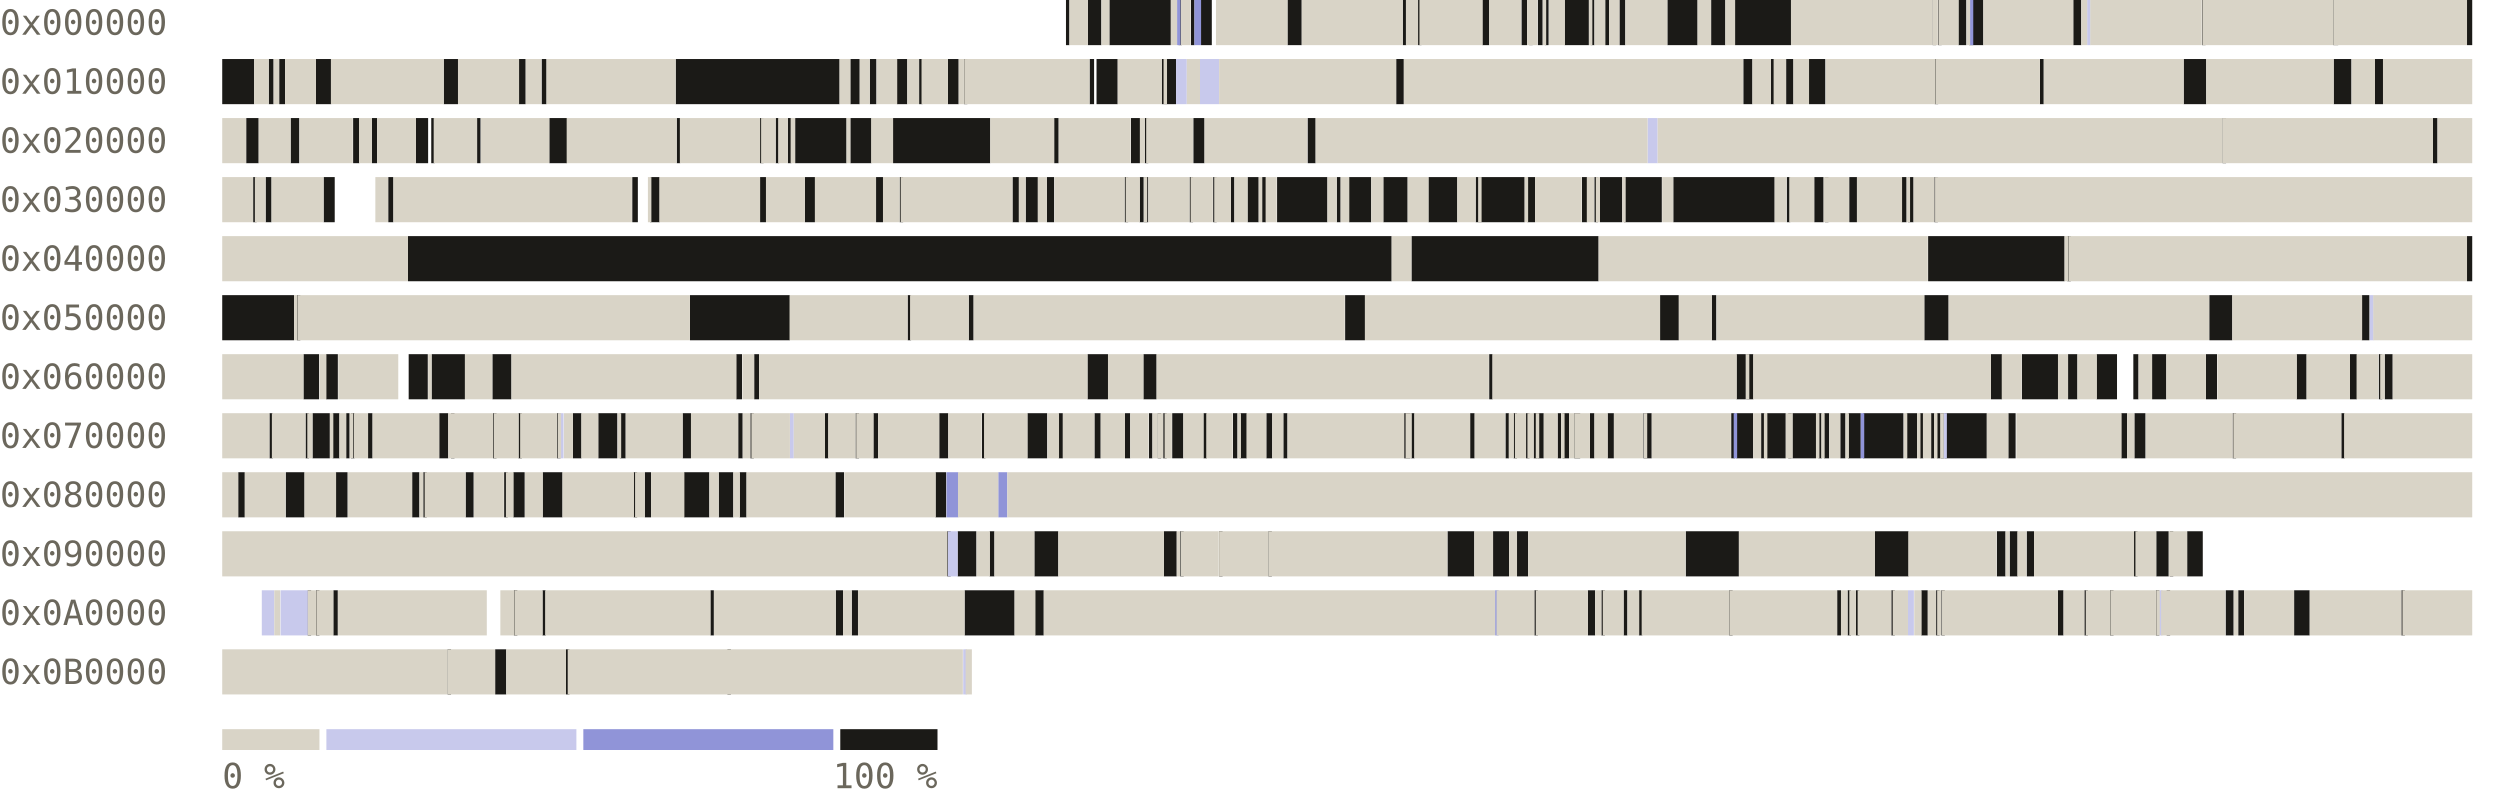
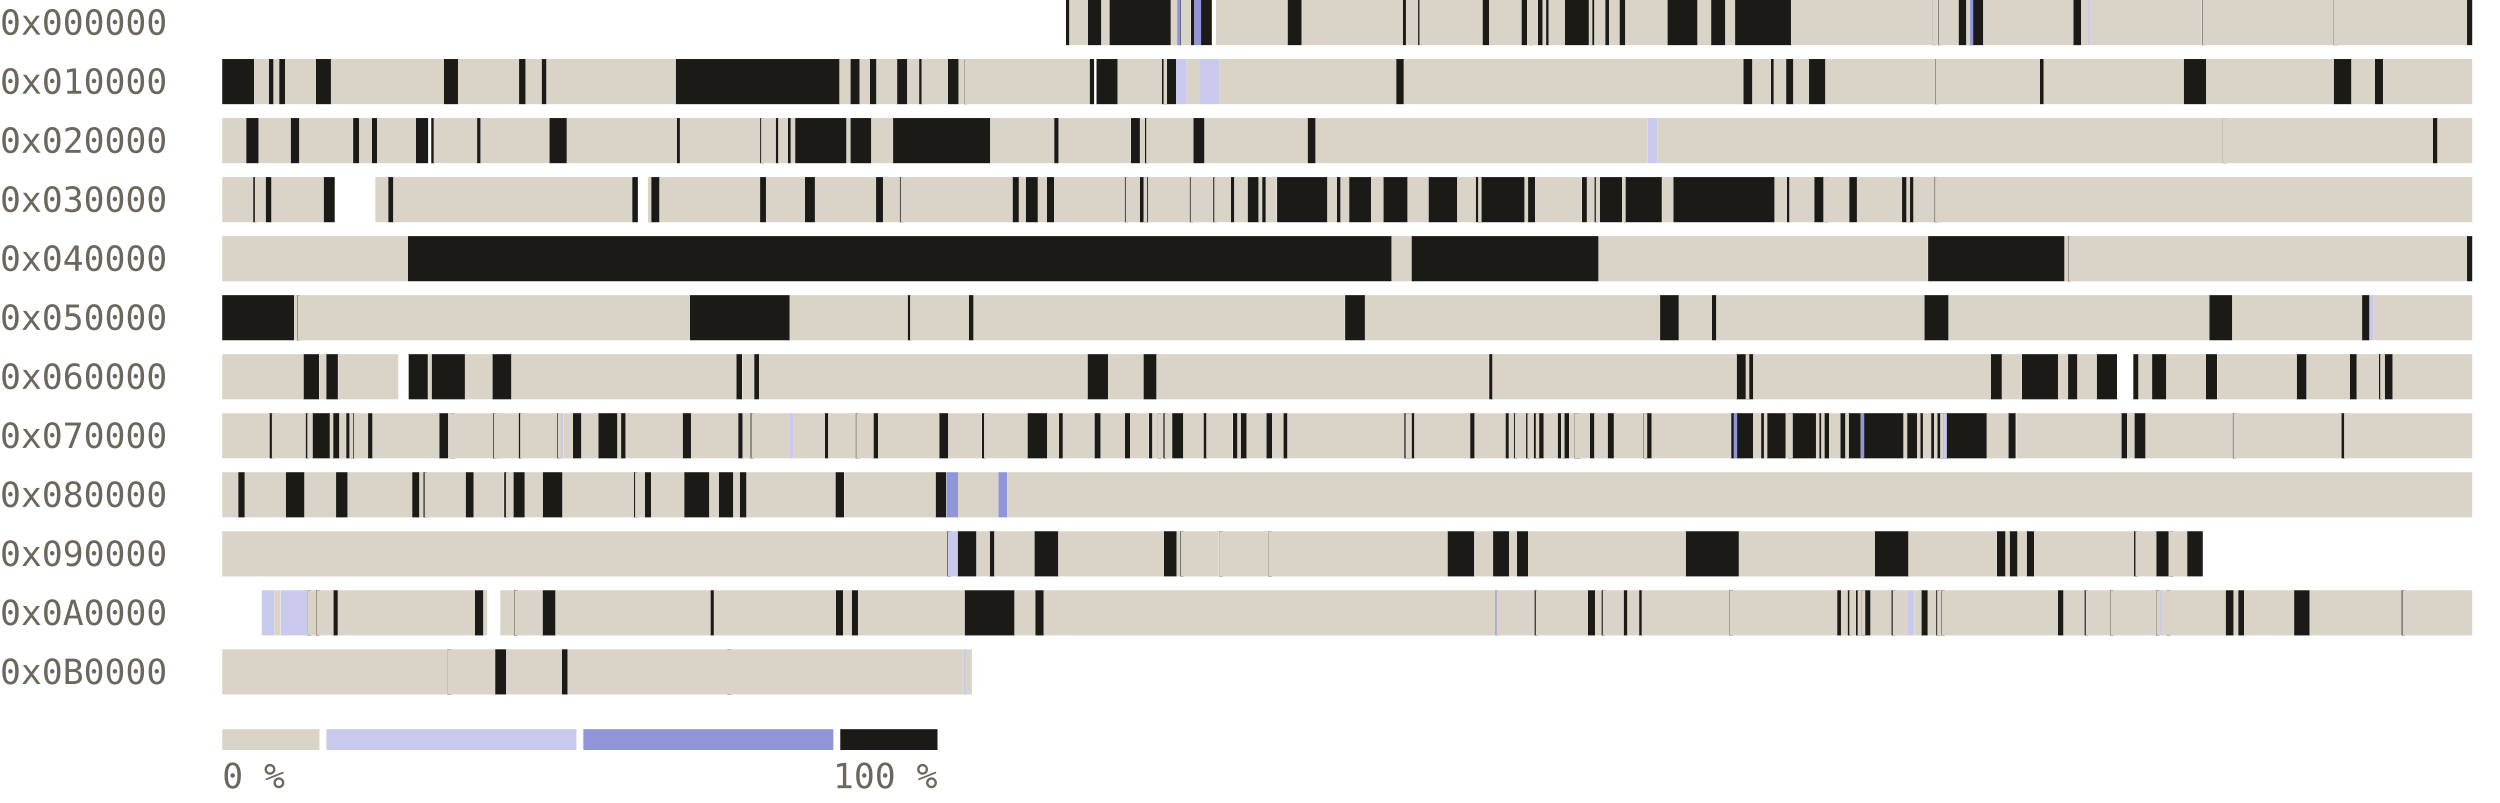
<svg xmlns="http://www.w3.org/2000/svg" viewBox="0 0 720 231" width="720" height="231">
  <style>text{font:10px monospace;fill:#6b675c}.q0{fill:#d9d4c7}.q1{fill:#e3e2f2}.q2{fill:#d6d6ef}.q3{fill:#c8c9ec}.q4{fill:#babce8}.q5{fill:#acafe4}.q6{fill:#9ea2df}.q7{fill:#9094d8}.q8{fill:#8186cf}.q9{fill:#7277c4}.q10{fill:#1b1a17}@media (prefers-color-scheme:dark){text{fill:#a8a293}.q0{fill:#4a463d}.q1{fill:#35375a}.q2{fill:#3c3f66}.q3{fill:#444772}.q4{fill:#4d517f}.q5{fill:#575b8c}.q6{fill:#62669a}.q7{fill:#6e72a8}.q8{fill:#7b7fb6}.q9{fill:#888cc4}.q10{fill:#d6d0bd}}</style>
  <text x="0" y="10">0x000000</text>
  <text x="0" y="27">0x010000</text>
  <text x="0" y="44">0x020000</text>
  <text x="0" y="61">0x030000</text>
  <text x="0" y="78">0x040000</text>
  <text x="0" y="95">0x050000</text>
  <text x="0" y="112">0x060000</text>
  <text x="0" y="129">0x070000</text>
  <text x="0" y="146">0x080000</text>
  <text x="0" y="163">0x090000</text>
  <text x="0" y="180">0x0A0000</text>
  <text x="0" y="197">0x0B0000</text>
-   <path class="q10" d="M307 0h1v13h-1zM313.3 0h3.9v13h-3.9zM319.5 0h17.7v13h-17.7zM339.4 0h1v13h-1zM343 0h1v13h-1zM345.9 0h3.1v13h-3.1zM370.8 0h4.1v13h-4.1zM404 0h1v13h-1zM408.4 0h1v13h-1zM426.9 0h2v13h-2zM438.2 0h1.6v13h-1.6zM440.4 0h1v13h-1zM442.9 0h1.4v13h-1.4zM444.9 0h1.1v13h-1.1zM450.6 0h7v13h-7zM458.1 0h1.1v13h-1.1zM462.3 0h1.1v13h-1.1zM466.4 0h1.7v13h-1.7zM480.2 0h8.7v13h-8.7zM492.8 0h4.1v13h-4.1zM499.7 0h16.1v13h-16.1zM556.6 0h1v13h-1zM558.2 0h1v13h-1zM564 0h2.3v13h-2.3zM567.1 0h1v13h-1zM567.7 0h3.5v13h-3.5zM597.1 0h2.3v13h-2.3zM634.2 0h1v13h-1zM672 0h1v13h-1zM672.4 0h1v13h-1zM710.5 0h1.5v13h-1.5zM64 17h9.2v13h-9.2zM77.4 17h1.4v13h-1.4zM80.4 17h1.7v13h-1.7zM91 17h4.4v13h-4.4zM127.8 17h4.1v13h-4.1zM149.4 17h2v13h-2zM156 17h1.4v13h-1.4zM194.6 17h47.2v13h-47.2zM244.9 17h2.7v13h-2.7zM250.5 17h1.9v13h-1.9zM258.3 17h3v13h-3zM264.7 17h1v13h-1zM273 17h3.1v13h-3.1zM277.6 17h1v13h-1zM313.8 17h1.3v13h-1.3zM315.8 17h6.1v13h-6.1zM334.6 17h1v13h-1zM335.6 17h3.1v13h-3.1zM402.1 17h2.2v13h-2.2zM502.1 17h2.6v13h-2.6zM510 17h1v13h-1zM514.4 17h2.1v13h-2.1zM521 17h4.7v13h-4.7zM557.2 17h1v13h-1zM587.5 17h1.1v13h-1.1zM628.9 17h6.5v13h-6.5zM672.1 17h5.1v13h-5.1zM684 17h2.3v13h-2.3zM70.9 34h3.6v13h-3.6zM83.7 34h2.5v13h-2.5zM101.7 34h1.8v13h-1.8zM107.1 34h1.5v13h-1.5zM119.8 34h3.5v13h-3.5zM124.2 34h1v13h-1zM137.4 34h1v13h-1zM158.2 34h5.1v13h-5.1zM194.9 34h1v13h-1zM218.9 34h1v13h-1zM223.4 34h1v13h-1zM226.9 34h1v13h-1zM229 34h14.8v13h-14.8zM244.9 34h6.1v13h-6.1zM257.2 34h28v13h-28zM303.6 34h1.3v13h-1.3zM325.7 34h2.6v13h-2.6zM329.7 34h1v13h-1zM343.7 34h3.2v13h-3.2zM376.6 34h2.3v13h-2.3zM640.1 34h1v13h-1zM700.7 34h1.3v13h-1.3zM72.9 51h1v13h-1zM76.5 51h1.7v13h-1.7zM93.2 51h3.2v13h-3.2zM111.8 51h1.5v13h-1.5zM182.1 51h1.6v13h-1.6zM187.2 51h2.8v13h-2.8zM218.9 51h1.7v13h-1.7zM231.8 51h2.9v13h-2.9zM252.3 51h2v13h-2zM259.1 51h1v13h-1zM291.6 51h1.9v13h-1.9zM295.4 51h3.5v13h-3.5zM301.5 51h2.1v13h-2.1zM323.9 51h1v13h-1zM328.2 51h1.2v13h-1.2zM329.5 51h1.2v13h-1.2zM342.6 51h1v13h-1zM349.4 51h1v13h-1zM354.5 51h1v13h-1zM359.3 51h3.2v13h-3.2zM363.5 51h1.1v13h-1.1zM367.8 51h14.5v13h-14.5zM385 51h1.1v13h-1.1zM388.5 51h6.4v13h-6.4zM398.4 51h7v13h-7zM411.4 51h8.3v13h-8.3zM425 51h1v13h-1zM425.9 51h13.2v13h-13.2zM439.9 51h2.2v13h-2.2zM455.6 51h1.5v13h-1.5zM459.2 51h1v13h-1zM460.8 51h6.4v13h-6.4zM467.7 51h10.9v13h-10.9zM481.9 51h29.2v13h-29.2zM514.6 51h1v13h-1zM522.5 51h2.7v13h-2.7zM525.6 51h1v13h-1zM532.6 51h2.2v13h-2.2zM547.7 51h1.4v13h-1.4zM549.5 51h1.6v13h-1.6zM557.1 51h1v13h-1zM117.5 68h283.3v13h-283.3zM406.5 68h53.9v13h-53.9zM555.3 68h39.3v13h-39.3zM595.4 68h1v13h-1zM710.5 68h1.5v13h-1.5zM64 85h20.7v13h-20.7zM85.5 85h1v13h-1zM198.7 85h28.8v13h-28.8zM261.4 85h1v13h-1zM279 85h1.4v13h-1.4zM387.4 85h5.7v13h-5.7zM478.1 85h5.4v13h-5.4zM493 85h1.3v13h-1.3zM554.2 85h7v13h-7zM636.3 85h6.6v13h-6.6zM680.2 85h2.2v13h-2.2zM87.4 102h4.5v13h-4.5zM93.9 102h3.4v13h-3.4zM117.7 102h5.5v13h-5.5zM124.3 102h9.6v13h-9.6zM141.8 102h5.5v13h-5.5zM212 102h1.7v13h-1.7zM217.2 102h1.4v13h-1.4zM313.2 102h5.9v13h-5.9zM329.3 102h3.8v13h-3.8zM428.9 102h1v13h-1zM500.1 102h2.7v13h-2.7zM502.9 102h2.1v13h-2.1zM573.4 102h3.2v13h-3.2zM582.3 102h10.4v13h-10.4zM595.6 102h2.7v13h-2.7zM603.8 102h5.9v13h-5.9zM614.4 102h1.5v13h-1.5zM619.8 102h4.1v13h-4.1zM635.3 102h3.2v13h-3.2zM661.4 102h2.9v13h-2.9zM676.8 102h2v13h-2zM685.1 102h1v13h-1zM686.8 102h2.3v13h-2.3zM77.6 119h1v13h-1zM88 119h1v13h-1zM90 119h5v13h-5zM95.8 119h2v13h-2zM99.7 119h1v13h-1zM101.1 119h1v13h-1zM106 119h1.3v13h-1.3zM126.5 119h2.6v13h-2.6zM129.9 119h1v13h-1zM142 119h1v13h-1zM149.3 119h1v13h-1zM160.4 119h1v13h-1zM165 119h2.5v13h-2.5zM172.3 119h5.5v13h-5.5zM178.5 119h1.7v13h-1.7zM196.6 119h2.4v13h-2.4zM212.6 119h1.3v13h-1.3zM216.1 119h1v13h-1zM237.6 119h1v13h-1zM246.4 119h1v13h-1zM251.5 119h1.4v13h-1.4zM270.5 119h2.6v13h-2.6zM282.8 119h1v13h-1zM295.9 119h5.7v13h-5.7zM304.9 119h1.2v13h-1.2zM315.2 119h1.8v13h-1.8zM324 119h1.5v13h-1.5zM330.9 119h1v13h-1zM333.4 119h1v13h-1zM335 119h1v13h-1zM337.6 119h3.2v13h-3.2zM346.6 119h1v13h-1zM355.1 119h1.3v13h-1.3zM357 119h2.1v13h-2.1zM364.7 119h1.7v13h-1.7zM369.6 119h1.2v13h-1.2zM404.4 119h1v13h-1zM405.2 119h1v13h-1zM406.4 119h1v13h-1zM423.4 119h1.3v13h-1.3zM433.6 119h1v13h-1zM435.9 119h1v13h-1zM439.5 119h1v13h-1zM441.7 119h1v13h-1zM442.8 119h1.8v13h-1.8zM448.6 119h1v13h-1zM450 119h1.9v13h-1.9zM453.4 119h1v13h-1zM454.1 119h1v13h-1zM457.9 119h1.3v13h-1.3zM463 119h1.8v13h-1.8zM473.3 119h1v13h-1zM473.9 119h1.8v13h-1.8zM498.6 119h1v13h-1zM500.1 119h4.8v13h-4.8zM507.2 119h1v13h-1zM508.9 119h5.4v13h-5.4zM515 119h1v13h-1zM516.2 119h6.8v13h-6.8zM523.7 119h1v13h-1zM525.3 119h1.5v13h-1.5zM530 119h1.5v13h-1.5zM532.2 119h3.7v13h-3.7zM536.6 119h11.6v13h-11.6zM549.1 119h3v13h-3zM552.9 119h1v13h-1zM556.1 119h1v13h-1zM557.8 119h1v13h-1zM558.9 119h1v13h-1zM560 119h12.2v13h-12.2zM578.4 119h2.1v13h-2.1zM610.9 119h1.7v13h-1.7zM614.7 119h3.2v13h-3.2zM643 119h1v13h-1zM674.3 119h1v13h-1zM68.6 136h1.9v13h-1.9zM82.3 136h5.4v13h-5.4zM96.7 136h3.4v13h-3.4zM118.7 136h2.1v13h-2.1zM121.9 136h1v13h-1zM134.1 136h2.3v13h-2.3zM145.2 136h1v13h-1zM147.8 136h3.3v13h-3.3zM156.3 136h5.7v13h-5.7zM182.5 136h1v13h-1zM185.7 136h1.8v13h-1.8zM197 136h7.3v13h-7.3zM207 136h4.2v13h-4.2zM213 136h2v13h-2zM240.6 136h2.5v13h-2.5zM269.4 136h3.1v13h-3.1zM272.8 153h1v13h-1zM275.8 153h5.4v13h-5.4zM285 153h1.4v13h-1.4zM297.9 153h6.9v13h-6.9zM335.2 153h3.7v13h-3.7zM339.9 153h1v13h-1zM351.1 153h1v13h-1zM365.3 153h1v13h-1zM416.9 153h7.7v13h-7.7zM430 153h4.6v13h-4.6zM436.9 153h3.2v13h-3.2zM485.5 153h15.3v13h-15.3zM540 153h9.7v13h-9.7zM575.1 153h2.5v13h-2.5zM578.8 153h2.3v13h-2.3zM583.7 153h2.1v13h-2.1zM614.6 153h1v13h-1zM621 153h3.6v13h-3.6zM624.9 153h1v13h-1zM629.9 153h4.5v13h-4.5zM88.6 170h1v13h-1zM91 170h1v13h-1zM96 170h1.3v13h-1.3zM148 170h1v13h-1zM156.2 170h1v13h-1zM204.6 170h1v13h-1zM240.7 170h2.1v13h-2.1zM245.3 170h1.8v13h-1.8zM277.8 170h14.4v13h-14.4zM298.1 170h2.5v13h-2.5zM441.9 170h1v13h-1zM457.3 170h2.1v13h-2.1zM461.2 170h1v13h-1zM467.6 170h1.1v13h-1.1zM472 170h1v13h-1zM498 170h1v13h-1zM529.1 170h1.1v13h-1.1zM532.1 170h1v13h-1zM534.5 170h1v13h-1zM544.7 170h1v13h-1zM553.3 170h1.9v13h-1.9zM557.6 170h1v13h-1zM559.1 170h1v13h-1zM592.7 170h1.6v13h-1.6zM600.3 170h1v13h-1zM607.7 170h1v13h-1zM620.9 170h1v13h-1zM624 170h1v13h-1zM641 170h2.3v13h-2.3zM644.6 170h1.7v13h-1.7zM660.7 170h4.5v13h-4.5zM691.6 170h1v13h-1zM128.9 187h1v13h-1zM142.6 187h3.2v13h-3.2zM163 187h1v13h-1zM209.5 187h1v13h-1z" />
+   <path class="q10" d="M307 0h1v13h-1zM313.3 0h3.9v13h-3.9zM319.5 0h17.7v13h-17.7zM339.4 0h1v13h-1zM343 0h1v13h-1zM345.9 0h3.1v13h-3.1zM370.8 0h4.1v13h-4.1zM404 0h1v13h-1zM408.4 0h1v13h-1zM426.9 0h2v13h-2zM438.2 0h1.6v13h-1.6zM440.4 0h1v13h-1zM442.9 0h1.4v13h-1.4zM444.9 0h1.1v13h-1.1zM450.6 0h7v13h-7zM458.1 0h1.1v13h-1.1zM462.3 0h1.1v13h-1.1zM466.4 0h1.7v13h-1.7zM480.2 0h8.7v13h-8.7zM492.8 0h4.1v13h-4.1zM499.7 0h16.1v13h-16.1zM556.6 0h1v13h-1zM558.2 0h1v13h-1zM564 0h2.3v13h-2.3zM567.1 0h1v13h-1zM567.7 0h3.5v13h-3.5zM597.1 0h2.3v13h-2.3zM634.2 0h1v13h-1zM672 0h1v13h-1zM672.4 0h1v13h-1zM710.5 0h1.5v13h-1.5zM64 17h9.2v13h-9.2zM77.4 17h1.4v13h-1.4zM80.4 17h1.7v13h-1.7zM91 17h4.4v13h-4.4zM127.8 17h4.1v13h-4.1zM149.4 17h2v13h-2zM156 17h1.4v13h-1.4zM194.6 17h47.2v13h-47.2zM244.9 17h2.7v13h-2.7zM250.5 17h1.9v13h-1.9zM258.3 17h3v13h-3zM264.7 17h1v13h-1zM273 17h3.1v13h-3.1zM277.6 17h1v13h-1zM313.8 17h1.3v13h-1.3zM315.8 17h6.1v13h-6.1zM334.6 17h1v13h-1zM335.6 17h3.1v13h-3.1zM402.1 17h2.2v13h-2.2zM502.1 17h2.6v13h-2.6zM510 17h1v13h-1zM514.4 17h2.1v13h-2.1zM521 17h4.7v13h-4.7zM557.2 17h1v13h-1zM587.5 17h1.1v13h-1.1zM628.9 17h6.5v13h-6.5zM672.1 17h5.1v13h-5.1zM684 17h2.3v13h-2.3zM70.9 34h3.6v13h-3.6zM83.7 34h2.5v13h-2.5zM101.7 34h1.8v13h-1.8zM107.1 34h1.5v13h-1.5zM119.8 34h3.5v13h-3.5zM124.2 34h1v13h-1zM137.4 34h1v13h-1zM158.2 34h5.1v13h-5.1zM194.9 34h1v13h-1zM218.9 34h1v13h-1zM223.4 34h1v13h-1zM226.9 34h1v13h-1zM229 34h14.8v13h-14.8zM244.9 34h6.1v13h-6.1zM257.2 34h28v13h-28zM303.6 34h1.3v13h-1.3zM325.7 34h2.6v13h-2.6zM329.7 34h1v13h-1zM343.7 34h3.2v13h-3.2zM376.6 34h2.3v13h-2.3zM640.1 34h1v13h-1zM700.7 34h1.3v13h-1.3zM72.9 51h1v13h-1zM76.5 51h1.7v13h-1.7zM93.2 51h3.2v13h-3.2zM111.8 51h1.5v13h-1.5zM182.1 51h1.6v13h-1.6zM187.2 51h2.8v13h-2.8zM218.9 51h1.7v13h-1.7zM231.8 51h2.9v13h-2.9zM252.3 51h2v13h-2zM259.1 51h1v13h-1zM291.6 51h1.9v13h-1.9zM295.4 51h3.5v13h-3.5zM301.5 51h2.1v13h-2.1zM323.9 51h1v13h-1zM328.2 51h1.2v13h-1.2zM329.5 51h1.2v13h-1.2zM342.6 51h1v13h-1zM349.4 51h1v13h-1zM354.5 51h1v13h-1zM359.3 51h3.2v13h-3.2zM363.5 51h1.1v13h-1.1zM367.8 51h14.5v13h-14.5zM385 51h1.1v13h-1.1zM388.5 51h6.4v13h-6.4zM398.4 51h7v13h-7zM411.4 51h8.3v13h-8.3zM425 51h1v13h-1zM425.9 51h13.2v13h-13.2zM439.9 51h2.2v13h-2.2zM455.6 51h1.5v13h-1.5zM459.2 51h1v13h-1zM460.8 51h6.4v13h-6.4zM467.7 51h10.9v13h-10.9zM481.9 51h29.2v13h-29.2zM514.6 51h1v13h-1zM522.5 51h2.7v13h-2.7zM525.6 51h1v13h-1zM532.6 51h2.2v13h-2.2zM547.7 51h1.4v13h-1.4zM549.5 51h1.6v13h-1.6zM557.1 51h1v13h-1zM117.5 68h283.3v13h-283.3zM406.5 68h53.9v13h-53.9zM555.3 68h39.3v13h-39.3zM595.4 68h1v13h-1zM710.5 68h1.5v13h-1.5zM64 85h20.7v13h-20.7zM85.5 85h1v13h-1zM198.7 85h28.8v13h-28.8zM261.4 85h1v13h-1zM279 85h1.4v13h-1.4zM387.4 85h5.7v13h-5.7zM478.1 85h5.4v13h-5.4zM493 85h1.3v13h-1.3zM554.2 85h7v13h-7zM636.3 85h6.6v13h-6.6zM680.2 85h2.2v13h-2.2zM87.4 102h4.5v13h-4.5zM93.9 102h3.4v13h-3.4zM117.7 102h5.5v13h-5.5zM124.3 102h9.6v13h-9.6zM141.8 102h5.5v13h-5.5zM212 102h1.7v13h-1.7zM217.2 102h1.4v13h-1.4zM313.2 102h5.9v13h-5.9zM329.3 102h3.8v13h-3.8zM428.9 102h1v13h-1zM500.1 102h2.7v13h-2.7zM502.9 102h2.1v13h-2.1zM573.4 102h3.2v13h-3.2zM582.3 102h10.4v13h-10.4zM595.6 102h2.7v13h-2.7zM603.8 102h5.9v13h-5.9zM614.4 102h1.5v13h-1.5zM619.8 102h4.1v13h-4.1zM635.3 102h3.2v13h-3.2zM661.4 102h2.9v13h-2.9zM676.8 102h2v13h-2zM685.1 102h1v13h-1zM686.8 102h2.3v13h-2.3zM77.6 119h1v13h-1zM88 119h1v13h-1zM90 119h5v13h-5zM95.8 119h2v13h-2zM99.7 119h1v13h-1zM101.1 119h1v13h-1zM106 119h1.3v13h-1.3zM126.5 119h2.6v13h-2.6zM129.9 119h1v13h-1zM142 119h1v13h-1zM149.3 119h1v13h-1zM160.4 119h1v13h-1zM165 119h2.5v13h-2.5zM172.3 119h5.5v13h-5.5zM178.5 119h1.7v13h-1.7zM196.6 119h2.4v13h-2.4zM212.6 119h1.3v13h-1.3zM216.1 119h1v13h-1zM237.6 119h1v13h-1zM246.4 119h1v13h-1zM251.5 119h1.4v13h-1.4zM270.5 119h2.6v13h-2.6zM282.8 119h1v13h-1zM295.9 119h5.7v13h-5.7zM304.9 119h1.2v13h-1.2zM315.2 119h1.8v13h-1.8zM324 119h1.5v13h-1.5zM330.9 119h1v13h-1zM333.4 119h1v13h-1zM335 119h1v13h-1zM337.6 119h3.2v13h-3.2zM346.6 119h1v13h-1zM355.1 119h1.3v13h-1.3zM357 119h2.1v13h-2.1zM364.7 119h1.7v13h-1.7zM369.6 119h1.2v13h-1.2zM404.4 119h1v13h-1zM405.2 119h1v13h-1zM406.4 119h1v13h-1zM423.4 119h1.3v13h-1.3zM433.6 119h1v13h-1zM435.9 119h1v13h-1zM439.5 119h1v13h-1zM441.7 119h1v13h-1zM442.8 119h1.8v13h-1.8zM448.6 119h1v13h-1zM450 119h1.9v13h-1.9zM453.4 119h1v13h-1zM454.1 119h1v13h-1zM457.9 119h1.3v13h-1.3zM463 119h1.8v13h-1.8zM473.3 119h1v13h-1zM473.9 119h1.8v13h-1.8zM498.6 119h1v13h-1zM500.1 119h4.8v13h-4.8zM507.2 119h1v13h-1zM508.9 119h5.4v13h-5.4zM515 119h1v13h-1zM516.2 119h6.8v13h-6.8zM523.7 119h1v13h-1zM525.3 119h1.5v13h-1.5zM530 119h1.5v13h-1.5zM532.2 119h3.7v13h-3.7zM536.6 119h11.6v13h-11.6zM549.1 119h3v13h-3zM552.9 119h1v13h-1zM556.1 119h1v13h-1zM557.8 119h1v13h-1zM558.9 119h1v13h-1zM560 119h12.2v13h-12.2zM578.4 119h2.1v13h-2.1zM610.9 119h1.7v13h-1.7zM614.7 119h3.2v13h-3.2zM643 119h1v13h-1zM674.3 119h1v13h-1zM68.6 136h1.9v13h-1.9zM82.3 136h5.4v13h-5.4zM96.7 136h3.4v13h-3.4zM118.7 136h2.1v13h-2.1zM121.9 136h1v13h-1zM134.1 136h2.3v13h-2.3zM145.2 136h1v13h-1zM147.8 136h3.3v13h-3.3zM156.3 136h5.7v13h-5.7zM182.5 136h1v13h-1zM185.7 136h1.8v13h-1.8zM197 136h7.3v13h-7.3zM207 136h4.2v13h-4.2zM213 136h2v13h-2zM240.6 136h2.5v13h-2.5zM269.4 136h3.1v13h-3.1zM272.8 153h1v13h-1zM275.8 153h5.4v13h-5.4zM285 153h1.4v13h-1.4zM297.9 153h6.9v13h-6.9zM335.2 153h3.7v13h-3.7zM339.9 153h1v13h-1zM351.1 153h1v13h-1zM365.3 153h1v13h-1zM416.9 153h7.7v13h-7.7zM430 153h4.6v13h-4.6zM436.9 153h3.2v13h-3.2zM485.5 153h15.3v13h-15.3zM540 153h9.7v13h-9.7zM575.1 153h2.5v13h-2.5zM578.8 153h2.3v13h-2.3zM583.7 153h2.1v13h-2.1zM614.6 153h1v13h-1zM621 153h3.6v13h-3.6zM624.9 153h1v13h-1zM629.9 153h4.5v13h-4.5zM88.6 170h1v13h-1zM91 170h1v13h-1zM96 170h1.3v13h-1.3zM136.7 170h2.5v13h-2.5zM148 170h1v13h-1zM156.2 170h3.8v13h-3.8zM204.6 170h1v13h-1zM240.7 170h2.1v13h-2.1zM245.3 170h1.8v13h-1.8zM277.8 170h14.4v13h-14.4zM298.1 170h2.5v13h-2.5zM441.9 170h1v13h-1zM457.3 170h2.1v13h-2.1zM461.2 170h1v13h-1zM467.6 170h1.1v13h-1.1zM472 170h1v13h-1zM498 170h1v13h-1zM529.1 170h1.1v13h-1.1zM532.1 170h1v13h-1zM534.5 170h1v13h-1zM536.1 170h1v13h-1zM537 170h1.7v13h-1.7zM544.7 170h1v13h-1zM553.3 170h1.9v13h-1.9zM557.6 170h1v13h-1zM559.1 170h1v13h-1zM592.7 170h1.6v13h-1.6zM600.3 170h1v13h-1zM607.7 170h1v13h-1zM620.9 170h1v13h-1zM624 170h1v13h-1zM641 170h2.3v13h-2.3zM644.6 170h1.7v13h-1.7zM660.7 170h4.5v13h-4.5zM691.6 170h1v13h-1zM128.9 187h1v13h-1zM142.6 187h3.2v13h-3.2zM161.8 187h1.7v13h-1.7zM209.5 187h1v13h-1z" />
  <path class="q7" d="M339 0h1v13h-1zM344 0h1.9v13h-1.9zM567.3 0h1v13h-1zM499.3 119h1v13h-1zM535.9 119h1v13h-1zM272.6 136h3.4v13h-3.4zM287.5 136h2.6v13h-2.6zM430.6 170h1v13h-1z" />
  <path class="q3" d="M601.1 0h1v13h-1zM338.7 17h3.1v13h-3.1zM345.6 17h5.5v13h-5.5zM474.5 34h2.9v13h-2.9zM682.5 85h1.1v13h-1.1zM160.8 119h1.5v13h-1.5zM227.5 119h1.1v13h-1.1zM559.7 119h1v13h-1zM273 153h2.8v13h-2.8zM75.4 170h3.6v13h-3.6zM80.8 170h7.8v13h-7.8zM549.5 170h1.7v13h-1.7zM621.8 170h1v13h-1zM277.4 187h1v13h-1z" />
-   <path class="q0" d="M308 0h5.3v13h-5.3zM317.2 0h2.3v13h-2.3zM337.2 0h1.8v13h-1.8zM340.1 0h2.8v13h-2.8zM350.2 0h20.6v13h-20.6zM374.9 0h29.1v13h-29.1zM404.9 0h3.5v13h-3.5zM408.8 0h18.2v13h-18.2zM428.9 0h9.2v13h-9.2zM439.8 0h1v13h-1zM440.6 0h2.2v13h-2.2zM444.3 0h1v13h-1zM446.1 0h4.6v13h-4.6zM457.6 0h1v13h-1zM459.2 0h3.1v13h-3.1zM463.4 0h3v13h-3zM468.1 0h12.1v13h-12.1zM488.9 0h3.9v13h-3.9zM496.9 0h2.8v13h-2.8zM515.8 0h40.7v13h-40.7zM556.6 0h1.5v13h-1.5zM558.3 0h5.8v13h-5.8zM566.4 0h1v13h-1zM571.2 0h25.9v13h-25.9zM599.4 0h1.7v13h-1.7zM602 0h32.1v13h-32.1zM634.3 0h37.7v13h-37.7zM672.1 0h1v13h-1zM672.6 0h37.9v13h-37.9zM73.2 17h4.2v13h-4.2zM78.8 17h1.6v13h-1.6zM82.1 17h8.9v13h-8.9zM95.3 17h32.5v13h-32.5zM131.9 17h17.6v13h-17.6zM151.4 17h4.5v13h-4.5zM157.4 17h37.2v13h-37.2zM241.8 17h3.1v13h-3.1zM247.6 17h2.9v13h-2.9zM252.5 17h5.9v13h-5.9zM261.3 17h3.4v13h-3.4zM265.4 17h7.6v13h-7.6zM276.1 17h1.5v13h-1.5zM277.7 17h36.1v13h-36.1zM321.9 17h12.7v13h-12.7zM335.1 17h1v13h-1zM341.8 17h3.8v13h-3.8zM351.1 17h51v13h-51zM404.3 17h97.7v13h-97.7zM504.7 17h5.3v13h-5.3zM510.8 17h3.6v13h-3.6zM516.5 17h4.5v13h-4.5zM525.8 17h31.5v13h-31.5zM557.4 17h30.1v13h-30.1zM588.6 17h40.3v13h-40.3zM635.4 17h36.7v13h-36.7zM677.3 17h6.7v13h-6.7zM686.3 17h25.7v13h-25.7zM64 34h6.9v13h-6.9zM74.5 34h9.2v13h-9.2zM86.3 34h15.3v13h-15.3zM103.4 34h3.7v13h-3.7zM108.6 34h11.2v13h-11.2zM124.9 34h12.5v13h-12.5zM138.5 34h19.7v13h-19.7zM163.2 34h31.7v13h-31.7zM195.8 34h23.1v13h-23.1zM219.2 34h4.2v13h-4.2zM224.1 34h2.8v13h-2.8zM227.7 34h1.3v13h-1.3zM243.8 34h1.1v13h-1.1zM250.9 34h6.3v13h-6.3zM285.2 34h18.4v13h-18.4zM304.9 34h20.7v13h-20.7zM328.3 34h1.4v13h-1.4zM330.1 34h13.5v13h-13.5zM346.9 34h29.6v13h-29.6zM378.9 34h95.6v13h-95.6zM477.4 34h162.7v13h-162.7zM640.2 34h60.5v13h-60.5zM702 34h10v13h-10zM64 51h8.9v13h-8.9zM73.4 51h3.1v13h-3.1zM78.2 51h15v13h-15zM108.1 51h3.7v13h-3.7zM113.3 51h68.7v13h-68.7zM186.6 51h1v13h-1zM189.9 51h29v13h-29zM220.6 51h11.2v13h-11.2zM234.7 51h17.6v13h-17.6zM254.3 51h4.8v13h-4.8zM259.4 51h32.2v13h-32.2zM293.4 51h2v13h-2zM298.9 51h2.6v13h-2.6zM303.7 51h20.2v13h-20.2zM324.2 51h4.1v13h-4.1zM329.4 51h1v13h-1zM330.7 51h11.9v13h-11.9zM342.9 51h6.4v13h-6.4zM349.7 51h4.8v13h-4.8zM355.5 51h3.8v13h-3.8zM362.5 51h1v13h-1zM364.5 51h3.2v13h-3.2zM382.3 51h2.7v13h-2.7zM386.1 51h2.5v13h-2.5zM394.9 51h3.5v13h-3.5zM405.4 51h6v13h-6zM419.7 51h5.3v13h-5.3zM425.7 51h1v13h-1zM439.1 51h1v13h-1zM442.1 51h13.4v13h-13.4zM457 51h2.1v13h-2.1zM459.6 51h1.2v13h-1.2zM467.2 51h1v13h-1zM478.7 51h3.2v13h-3.2zM511.1 51h3.4v13h-3.4zM515.3 51h7.2v13h-7.2zM525.2 51h1v13h-1zM526.1 51h6.4v13h-6.4zM534.8 51h13v13h-13zM549.1 51h1v13h-1zM551.1 51h6v13h-6zM557.3 51h154.7v13h-154.7zM64 68h53.5v13h-53.5zM400.8 68h5.7v13h-5.7zM460.4 68h94.8v13h-94.8zM594.6 68h1v13h-1zM595.7 68h114.8v13h-114.8zM84.7 85h1v13h-1zM85.8 85h112.9v13h-112.9zM227.4 85h34v13h-34zM262.1 85h16.9v13h-16.9zM280.4 85h106.9v13h-106.9zM393.1 85h85v13h-85zM483.5 85h9.5v13h-9.5zM494.4 85h59.8v13h-59.8zM561.2 85h75v13h-75zM642.9 85h37.4v13h-37.4zM683.5 85h28.5v13h-28.5zM64 102h23.4v13h-23.4zM92 102h2v13h-2zM97.4 102h17.3v13h-17.3zM123.3 102h1v13h-1zM133.9 102h7.9v13h-7.9zM147.3 102h64.8v13h-64.8zM213.8 102h3.4v13h-3.4zM218.6 102h94.6v13h-94.6zM319.1 102h10.2v13h-10.2zM333.1 102h95.7v13h-95.7zM429.8 102h70.4v13h-70.4zM502.8 102h1v13h-1zM504.9 102h68.5v13h-68.5zM576.5 102h5.7v13h-5.7zM592.7 102h2.9v13h-2.9zM598.3 102h5.6v13h-5.6zM615.9 102h3.9v13h-3.9zM623.9 102h11.4v13h-11.4zM638.6 102h22.9v13h-22.9zM664.3 102h12.5v13h-12.5zM678.7 102h6.3v13h-6.3zM685.5 102h1.3v13h-1.3zM689.1 102h22.9v13h-22.9zM64 119h13.6v13h-13.6zM78.3 119h9.7v13h-9.7zM88.5 119h1.5v13h-1.5zM95 119h1v13h-1zM97.7 119h2v13h-2zM100.7 119h1v13h-1zM101.9 119h4.1v13h-4.1zM107.3 119h19.2v13h-19.2zM129.1 119h1v13h-1zM130.1 119h11.9v13h-11.9zM142.2 119h7.2v13h-7.2zM149.8 119h10.6v13h-10.6zM160.6 119h1v13h-1zM162.4 119h2.6v13h-2.6zM167.4 119h4.9v13h-4.9zM177.9 119h1v13h-1zM180.2 119h16.4v13h-16.4zM199 119h13.6v13h-13.6zM213.9 119h2.2v13h-2.2zM216.4 119h11.1v13h-11.1zM228.6 119h9v13h-9zM238.5 119h7.9v13h-7.9zM246.6 119h5v13h-5zM252.9 119h17.6v13h-17.6zM273.1 119h9.6v13h-9.6zM283.4 119h12.5v13h-12.5zM301.7 119h3.3v13h-3.3zM306.1 119h9.1v13h-9.1zM317 119h7v13h-7zM325.5 119h5.3v13h-5.3zM331.9 119h1.5v13h-1.5zM333.5 119h1.5v13h-1.5zM335.4 119h2.1v13h-2.1zM340.8 119h5.8v13h-5.8zM347.4 119h7.6v13h-7.6zM356.4 119h1v13h-1zM359 119h5.7v13h-5.7zM366.4 119h3.2v13h-3.2zM370.8 119h33.6v13h-33.6zM404.8 119h1v13h-1zM405.6 119h1v13h-1zM407.3 119h16.1v13h-16.1zM424.7 119h8.8v13h-8.8zM434.5 119h1.5v13h-1.5zM436.3 119h3.2v13h-3.2zM439.9 119h1.8v13h-1.8zM442.3 119h1v13h-1zM444.6 119h4v13h-4zM449.6 119h1v13h-1zM451.9 119h1.5v13h-1.5zM453.5 119h1v13h-1zM454.3 119h3.6v13h-3.6zM459.2 119h3.8v13h-3.8zM464.8 119h8.4v13h-8.4zM473.4 119h1v13h-1zM475.7 119h22.8v13h-22.8zM504.9 119h2.3v13h-2.3zM508 119h1v13h-1zM514.3 119h1v13h-1zM515.3 119h1v13h-1zM523 119h1v13h-1zM524.5 119h1v13h-1zM526.8 119h3.2v13h-3.2zM531.5 119h1v13h-1zM548.3 119h1v13h-1zM552.1 119h1v13h-1zM553.8 119h2.4v13h-2.4zM557 119h1v13h-1zM558.8 119h1v13h-1zM572.2 119h6.2v13h-6.2zM580.7 119h30.3v13h-30.3zM612.6 119h2.1v13h-2.1zM618 119h25v13h-25zM643.2 119h31.1v13h-31.1zM675.1 119h36.9v13h-36.9zM64 136h4.6v13h-4.6zM70.5 136h11.7v13h-11.7zM87.7 136h9.1v13h-9.1zM100.2 136h18.5v13h-18.5zM120.8 136h1.1v13h-1.1zM122.3 136h11.8v13h-11.8zM136.5 136h8.6v13h-8.6zM145.7 136h2.2v13h-2.2zM151.2 136h5.1v13h-5.1zM162 136h20.6v13h-20.6zM182.9 136h2.8v13h-2.8zM187.5 136h9.6v13h-9.6zM204.3 136h2.7v13h-2.7zM211.2 136h1.9v13h-1.9zM215 136h25.6v13h-25.6zM243.2 136h26.3v13h-26.3zM275.9 136h11.6v13h-11.6zM290.1 136h421.9v13h-421.9zM64 153h208.8v13h-208.8zM281.3 153h3.8v13h-3.8zM286.4 153h11.5v13h-11.5zM304.8 153h30.4v13h-30.4zM338.9 153h1v13h-1zM340.1 153h10.9v13h-10.9zM351.1 153h14.1v13h-14.1zM365.3 153h51.5v13h-51.5zM424.6 153h5.4v13h-5.4zM434.6 153h2.3v13h-2.3zM440.1 153h45.3v13h-45.3zM500.8 153h39.2v13h-39.2zM549.6 153h25.4v13h-25.4zM577.6 153h1.1v13h-1.1zM581 153h2.6v13h-2.6zM585.8 153h28.8v13h-28.8zM615 153h6v13h-6zM624.6 153h1v13h-1zM625.5 153h4.4v13h-4.4zM79 170h1.7v13h-1.7zM88.7 170h2.3v13h-2.3zM91.1 170h4.9v13h-4.9zM97.3 170h42.9v13h-42.9zM144.1 170h4v13h-4zM148.2 170h8.1v13h-8.1zM157 170h47.6v13h-47.6zM205.6 170h35.1v13h-35.1zM242.8 170h2.5v13h-2.5zM247.1 170h30.7v13h-30.7zM292.2 170h6v13h-6zM300.6 170h130v13h-130zM431 170h10.9v13h-10.9zM442.3 170h15v13h-15zM459.4 170h1.8v13h-1.8zM461.6 170h6v13h-6zM468.7 170h3.4v13h-3.4zM472.8 170h25.2v13h-25.2zM498.1 170h31v13h-31zM530.2 170h1.9v13h-1.9zM532.6 170h1.9v13h-1.9zM535 170h9.7v13h-9.7zM545.1 170h4.4v13h-4.4zM551.3 170h2.1v13h-2.1zM555.2 170h2.4v13h-2.4zM557.9 170h1.2v13h-1.2zM559.3 170h33.4v13h-33.4zM594.3 170h6v13h-6zM600.7 170h7.1v13h-7.1zM607.9 170h13v13h-13zM621 170h1v13h-1zM622.4 170h1.7v13h-1.7zM624.1 170h16.8v13h-16.8zM643.3 170h1.3v13h-1.3zM646.3 170h14.4v13h-14.4zM665.2 170h26.4v13h-26.4zM691.9 170h20.1v13h-20.1zM64 187h64.9v13h-64.9zM129 187h13.6v13h-13.6zM145.8 187h17.2v13h-17.2zM163.5 187h46v13h-46zM209.5 187h67.8v13h-67.8zM278.1 187h1.8v13h-1.8z" />
+   <path class="q0" d="M308 0h5.3v13h-5.3zM317.2 0h2.3v13h-2.3zM337.2 0h1.8v13h-1.8zM340.1 0h2.8v13h-2.8zM350.2 0h20.6v13h-20.6zM374.9 0h29.1v13h-29.1zM404.9 0h3.5v13h-3.5zM408.8 0h18.2v13h-18.2zM428.9 0h9.2v13h-9.2zM439.8 0h1v13h-1zM440.6 0h2.2v13h-2.2zM444.3 0h1v13h-1zM446.1 0h4.6v13h-4.6zM457.6 0h1v13h-1zM459.2 0h3.1v13h-3.1zM463.4 0h3v13h-3zM468.1 0h12.1v13h-12.1zM488.9 0h3.9v13h-3.9zM496.9 0h2.8v13h-2.8zM515.8 0h40.7v13h-40.7zM556.6 0h1.5v13h-1.5zM558.3 0h5.8v13h-5.8zM566.4 0h1v13h-1zM571.2 0h25.9v13h-25.9zM599.4 0h1.7v13h-1.7zM602 0h32.1v13h-32.1zM634.3 0h37.7v13h-37.7zM672.1 0h1v13h-1zM672.6 0h37.9v13h-37.9zM73.2 17h4.2v13h-4.2zM78.8 17h1.6v13h-1.6zM82.1 17h8.9v13h-8.9zM95.3 17h32.5v13h-32.5zM131.9 17h17.6v13h-17.6zM151.4 17h4.5v13h-4.5zM157.4 17h37.2v13h-37.2zM241.8 17h3.1v13h-3.1zM247.6 17h2.9v13h-2.9zM252.5 17h5.9v13h-5.9zM261.3 17h3.4v13h-3.4zM265.4 17h7.6v13h-7.6zM276.1 17h1.5v13h-1.5zM277.7 17h36.1v13h-36.1zM321.9 17h12.7v13h-12.7zM335.1 17h1v13h-1zM341.8 17h3.8v13h-3.8zM351.1 17h51v13h-51zM404.3 17h97.7v13h-97.7zM504.7 17h5.3v13h-5.3zM510.8 17h3.6v13h-3.6zM516.5 17h4.5v13h-4.5zM525.8 17h31.5v13h-31.5zM557.4 17h30.1v13h-30.1zM588.6 17h40.3v13h-40.3zM635.4 17h36.7v13h-36.7zM677.3 17h6.7v13h-6.7zM686.3 17h25.7v13h-25.7zM64 34h6.9v13h-6.9zM74.5 34h9.2v13h-9.2zM86.3 34h15.3v13h-15.3zM103.4 34h3.7v13h-3.7zM108.6 34h11.2v13h-11.2zM124.9 34h12.5v13h-12.5zM138.5 34h19.7v13h-19.7zM163.2 34h31.7v13h-31.7zM195.8 34h23.1v13h-23.1zM219.2 34h4.2v13h-4.2zM224.1 34h2.8v13h-2.8zM227.7 34h1.3v13h-1.3zM243.8 34h1.1v13h-1.1zM250.9 34h6.3v13h-6.3zM285.2 34h18.4v13h-18.4zM304.9 34h20.7v13h-20.7zM328.3 34h1.4v13h-1.4zM330.1 34h13.5v13h-13.5zM346.9 34h29.6v13h-29.6zM378.9 34h95.6v13h-95.6zM477.4 34h162.7v13h-162.7zM640.2 34h60.5v13h-60.5zM702 34h10v13h-10zM64 51h8.9v13h-8.9zM73.4 51h3.1v13h-3.1zM78.2 51h15v13h-15zM108.1 51h3.7v13h-3.7zM113.3 51h68.7v13h-68.7zM186.6 51h1v13h-1zM189.9 51h29v13h-29zM220.6 51h11.2v13h-11.2zM234.7 51h17.6v13h-17.6zM254.3 51h4.8v13h-4.8zM259.4 51h32.2v13h-32.2zM293.4 51h2v13h-2zM298.9 51h2.6v13h-2.6zM303.7 51h20.2v13h-20.2zM324.2 51h4.1v13h-4.1zM329.4 51h1v13h-1zM330.7 51h11.9v13h-11.9zM342.9 51h6.4v13h-6.4zM349.7 51h4.8v13h-4.8zM355.5 51h3.8v13h-3.8zM362.5 51h1v13h-1zM364.5 51h3.2v13h-3.2zM382.3 51h2.7v13h-2.7zM386.1 51h2.5v13h-2.5zM394.9 51h3.5v13h-3.5zM405.4 51h6v13h-6zM419.7 51h5.3v13h-5.3zM425.7 51h1v13h-1zM439.1 51h1v13h-1zM442.1 51h13.4v13h-13.4zM457 51h2.1v13h-2.1zM459.6 51h1.2v13h-1.2zM467.2 51h1v13h-1zM478.7 51h3.2v13h-3.2zM511.1 51h3.4v13h-3.4zM515.3 51h7.2v13h-7.2zM525.2 51h1v13h-1zM526.1 51h6.4v13h-6.4zM534.8 51h13v13h-13zM549.1 51h1v13h-1zM551.1 51h6v13h-6zM557.3 51h154.7v13h-154.7zM64 68h53.5v13h-53.5zM400.8 68h5.7v13h-5.7zM460.4 68h94.8v13h-94.8zM594.6 68h1v13h-1zM595.7 68h114.8v13h-114.8zM84.7 85h1v13h-1zM85.8 85h112.9v13h-112.9zM227.4 85h34v13h-34zM262.1 85h16.9v13h-16.9zM280.4 85h106.9v13h-106.9zM393.1 85h85v13h-85zM483.5 85h9.5v13h-9.5zM494.4 85h59.8v13h-59.8zM561.2 85h75v13h-75zM642.9 85h37.4v13h-37.4zM683.5 85h28.5v13h-28.5zM64 102h23.4v13h-23.4zM92 102h2v13h-2zM97.4 102h17.3v13h-17.3zM123.3 102h1v13h-1zM133.9 102h7.9v13h-7.9zM147.3 102h64.8v13h-64.8zM213.8 102h3.4v13h-3.4zM218.6 102h94.6v13h-94.6zM319.1 102h10.2v13h-10.2zM333.1 102h95.7v13h-95.7zM429.8 102h70.4v13h-70.4zM502.8 102h1v13h-1zM504.9 102h68.5v13h-68.5zM576.5 102h5.7v13h-5.7zM592.7 102h2.9v13h-2.9zM598.3 102h5.6v13h-5.6zM615.9 102h3.9v13h-3.9zM623.9 102h11.4v13h-11.4zM638.6 102h22.9v13h-22.9zM664.3 102h12.5v13h-12.5zM678.7 102h6.3v13h-6.3zM685.5 102h1.3v13h-1.3zM689.1 102h22.9v13h-22.9zM64 119h13.6v13h-13.6zM78.3 119h9.7v13h-9.7zM88.5 119h1.5v13h-1.5zM95 119h1v13h-1zM97.7 119h2v13h-2zM100.7 119h1v13h-1zM101.9 119h4.1v13h-4.1zM107.3 119h19.2v13h-19.2zM129.1 119h1v13h-1zM130.1 119h11.9v13h-11.9zM142.2 119h7.2v13h-7.2zM149.8 119h10.6v13h-10.6zM160.6 119h1v13h-1zM162.4 119h2.6v13h-2.6zM167.4 119h4.9v13h-4.9zM177.9 119h1v13h-1zM180.2 119h16.4v13h-16.4zM199 119h13.6v13h-13.6zM213.9 119h2.2v13h-2.2zM216.4 119h11.1v13h-11.1zM228.6 119h9v13h-9zM238.5 119h7.9v13h-7.9zM246.6 119h5v13h-5zM252.9 119h17.6v13h-17.6zM273.1 119h9.6v13h-9.6zM283.4 119h12.5v13h-12.5zM301.7 119h3.3v13h-3.3zM306.1 119h9.1v13h-9.1zM317 119h7v13h-7zM325.5 119h5.3v13h-5.3zM331.9 119h1.5v13h-1.5zM333.5 119h1.5v13h-1.5zM335.4 119h2.1v13h-2.1zM340.8 119h5.8v13h-5.8zM347.4 119h7.6v13h-7.6zM356.4 119h1v13h-1zM359 119h5.7v13h-5.7zM366.4 119h3.2v13h-3.2zM370.8 119h33.6v13h-33.6zM404.8 119h1v13h-1zM405.6 119h1v13h-1zM407.3 119h16.1v13h-16.1zM424.7 119h8.8v13h-8.8zM434.5 119h1.5v13h-1.5zM436.3 119h3.2v13h-3.2zM439.9 119h1.8v13h-1.8zM442.3 119h1v13h-1zM444.6 119h4v13h-4zM449.6 119h1v13h-1zM451.9 119h1.5v13h-1.5zM453.5 119h1v13h-1zM454.3 119h3.6v13h-3.6zM459.2 119h3.8v13h-3.8zM464.8 119h8.4v13h-8.4zM473.4 119h1v13h-1zM475.7 119h22.8v13h-22.8zM504.9 119h2.3v13h-2.3zM508 119h1v13h-1zM514.3 119h1v13h-1zM515.3 119h1v13h-1zM523 119h1v13h-1zM524.5 119h1v13h-1zM526.8 119h3.2v13h-3.2zM531.5 119h1v13h-1zM548.3 119h1v13h-1zM552.1 119h1v13h-1zM553.8 119h2.4v13h-2.4zM557 119h1v13h-1zM558.8 119h1v13h-1zM572.2 119h6.2v13h-6.2zM580.7 119h30.3v13h-30.3zM612.6 119h2.1v13h-2.1zM618 119h25v13h-25zM643.2 119h31.1v13h-31.1zM675.1 119h36.9v13h-36.9zM64 136h4.6v13h-4.6zM70.5 136h11.7v13h-11.7zM87.7 136h9.1v13h-9.1zM100.2 136h18.5v13h-18.5zM120.8 136h1.1v13h-1.1zM122.3 136h11.8v13h-11.8zM136.5 136h8.6v13h-8.6zM145.7 136h2.2v13h-2.2zM151.2 136h5.1v13h-5.1zM162 136h20.6v13h-20.6zM182.9 136h2.8v13h-2.8zM187.5 136h9.6v13h-9.6zM204.3 136h2.7v13h-2.7zM211.2 136h1.9v13h-1.9zM215 136h25.6v13h-25.6zM243.2 136h26.3v13h-26.3zM275.9 136h11.6v13h-11.6zM290.1 136h421.9v13h-421.9zM64 153h208.8v13h-208.8zM281.3 153h3.8v13h-3.8zM286.4 153h11.5v13h-11.5zM304.8 153h30.4v13h-30.4zM338.9 153h1v13h-1zM340.1 153h10.9v13h-10.9zM351.1 153h14.1v13h-14.1zM365.3 153h51.5v13h-51.5zM424.6 153h5.4v13h-5.4zM434.6 153h2.3v13h-2.3zM440.1 153h45.3v13h-45.3zM500.8 153h39.2v13h-39.2zM549.6 153h25.4v13h-25.4zM577.6 153h1.1v13h-1.1zM581 153h2.6v13h-2.6zM585.8 153h28.8v13h-28.8zM615 153h6v13h-6zM624.6 153h1v13h-1zM625.5 153h4.4v13h-4.4zM79 170h1.7v13h-1.7zM88.7 170h2.3v13h-2.3zM91.1 170h4.9v13h-4.9zM97.3 170h39.5v13h-39.5zM139.3 170h1v13h-1zM144.1 170h4v13h-4zM148.2 170h8.1v13h-8.1zM160 170h44.6v13h-44.6zM205.6 170h35.1v13h-35.1zM242.8 170h2.5v13h-2.5zM247.1 170h30.7v13h-30.7zM292.2 170h6v13h-6zM300.6 170h130v13h-130zM431 170h10.9v13h-10.9zM442.3 170h15v13h-15zM459.4 170h1.8v13h-1.8zM461.6 170h6v13h-6zM468.7 170h3.4v13h-3.4zM472.8 170h25.2v13h-25.2zM498.1 170h31v13h-31zM530.2 170h1.9v13h-1.9zM532.6 170h1.9v13h-1.9zM535 170h1.1v13h-1.1zM536.2 170h1v13h-1zM538.8 170h5.9v13h-5.9zM545.1 170h4.4v13h-4.4zM551.3 170h2.1v13h-2.1zM555.2 170h2.4v13h-2.4zM557.9 170h1.2v13h-1.2zM559.3 170h33.4v13h-33.4zM594.3 170h6v13h-6zM600.7 170h7.1v13h-7.1zM607.9 170h13v13h-13zM621 170h1v13h-1zM622.4 170h1.7v13h-1.7zM624.1 170h16.8v13h-16.8zM643.3 170h1.3v13h-1.3zM646.3 170h14.4v13h-14.4zM665.2 170h26.4v13h-26.4zM691.9 170h20.1v13h-20.1zM64 187h64.9v13h-64.9zM129 187h13.6v13h-13.6zM145.8 187h16v13h-16zM163.5 187h46v13h-46zM209.5 187h67.8v13h-67.8zM278.1 187h1.8v13h-1.8z" />
  <rect class="q0" x="64" y="210" width="28" height="6" />
  <rect class="q3" x="94" y="210" width="72" height="6" />
  <rect class="q7" x="168" y="210" width="72" height="6" />
  <rect class="q10" x="242" y="210" width="28" height="6" />
  <text x="64" y="227">0 %</text>
  <text x="270" y="227" text-anchor="end">100 %</text>
</svg>
